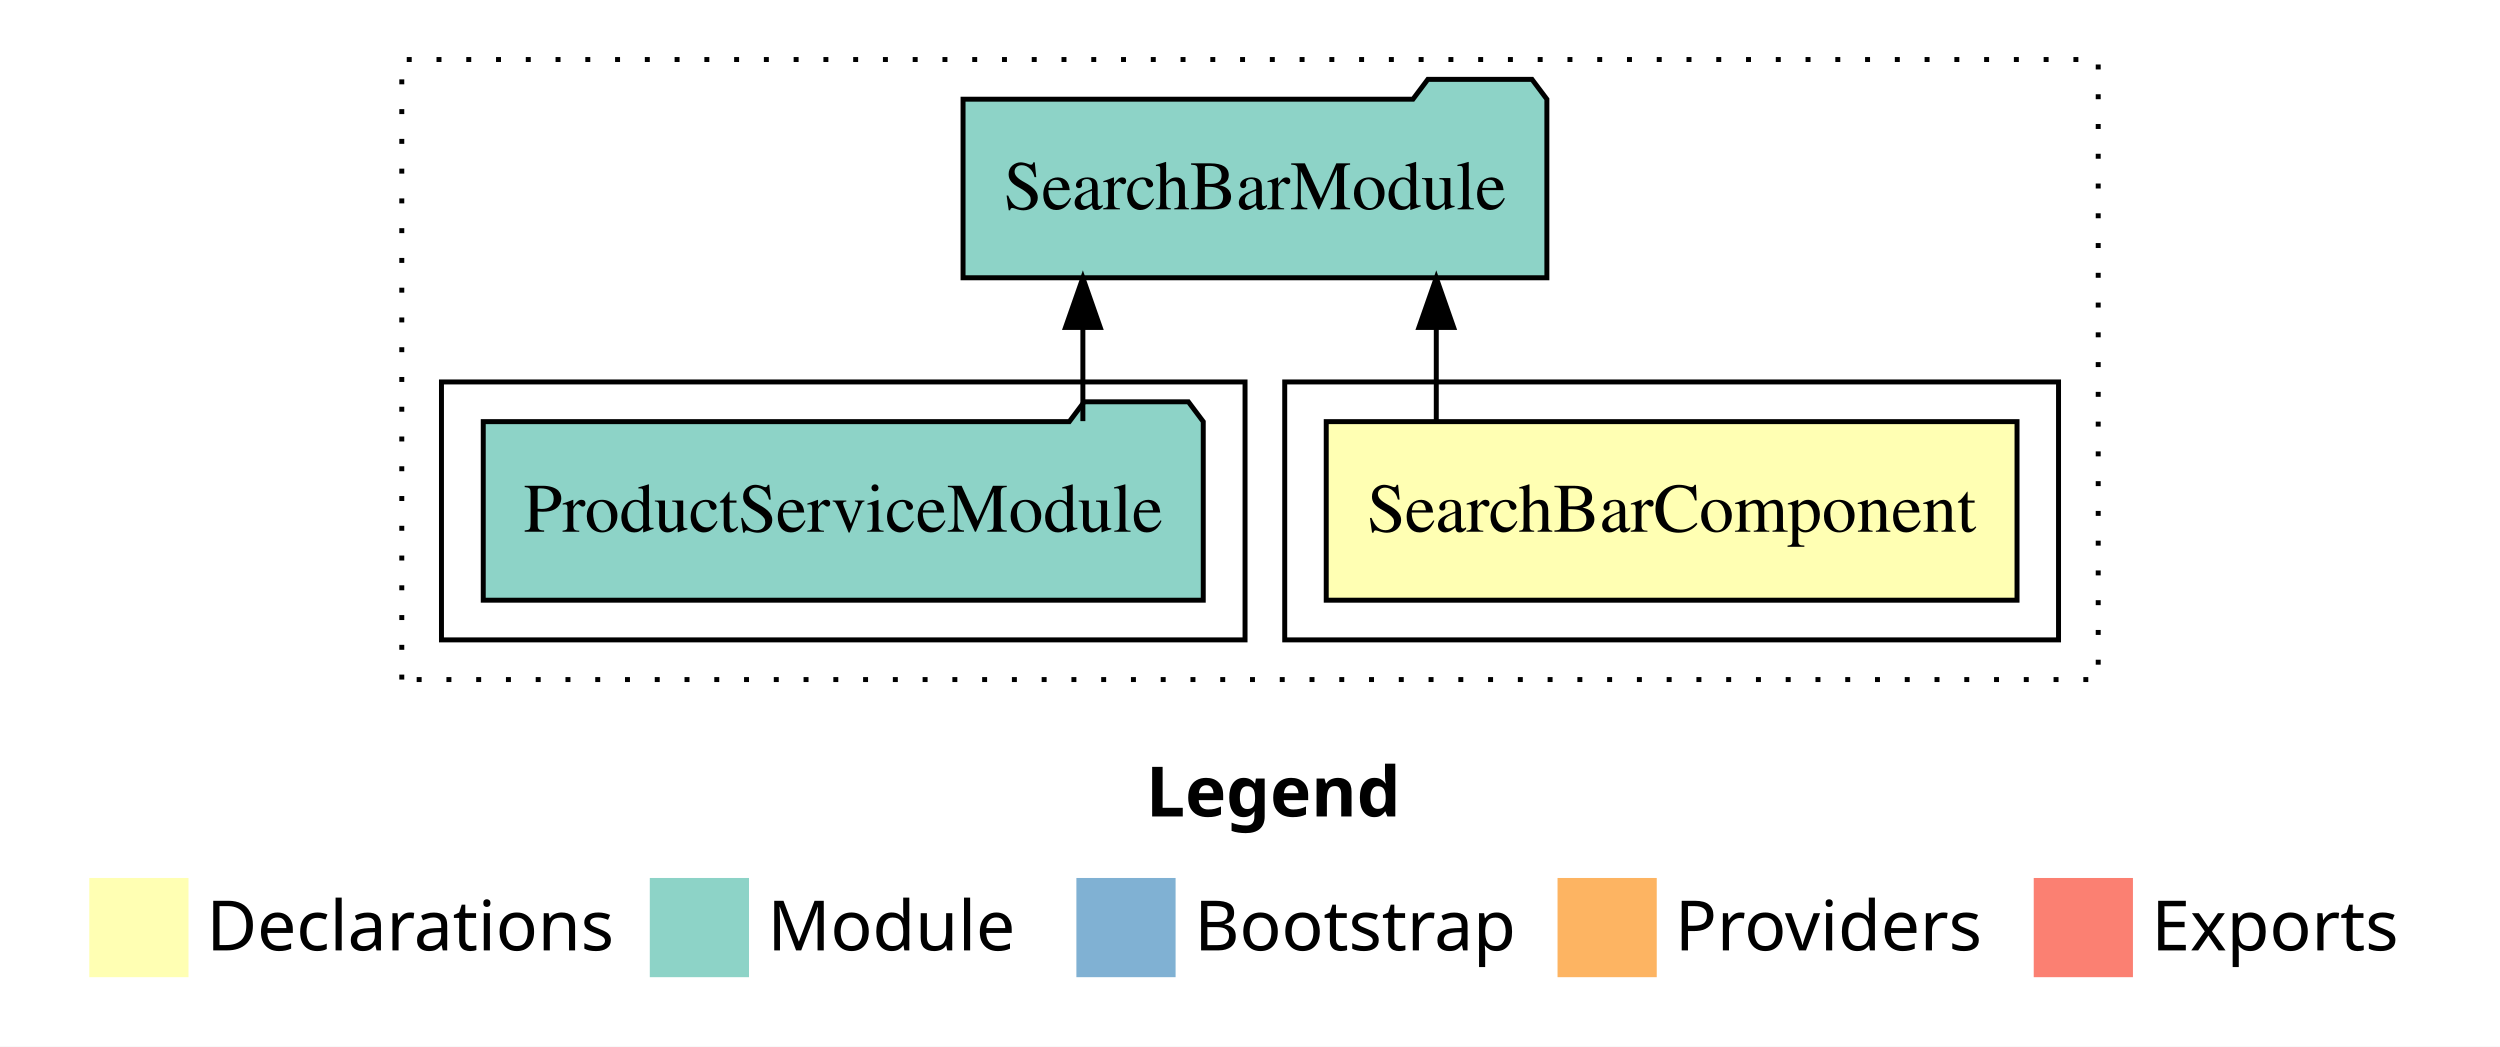
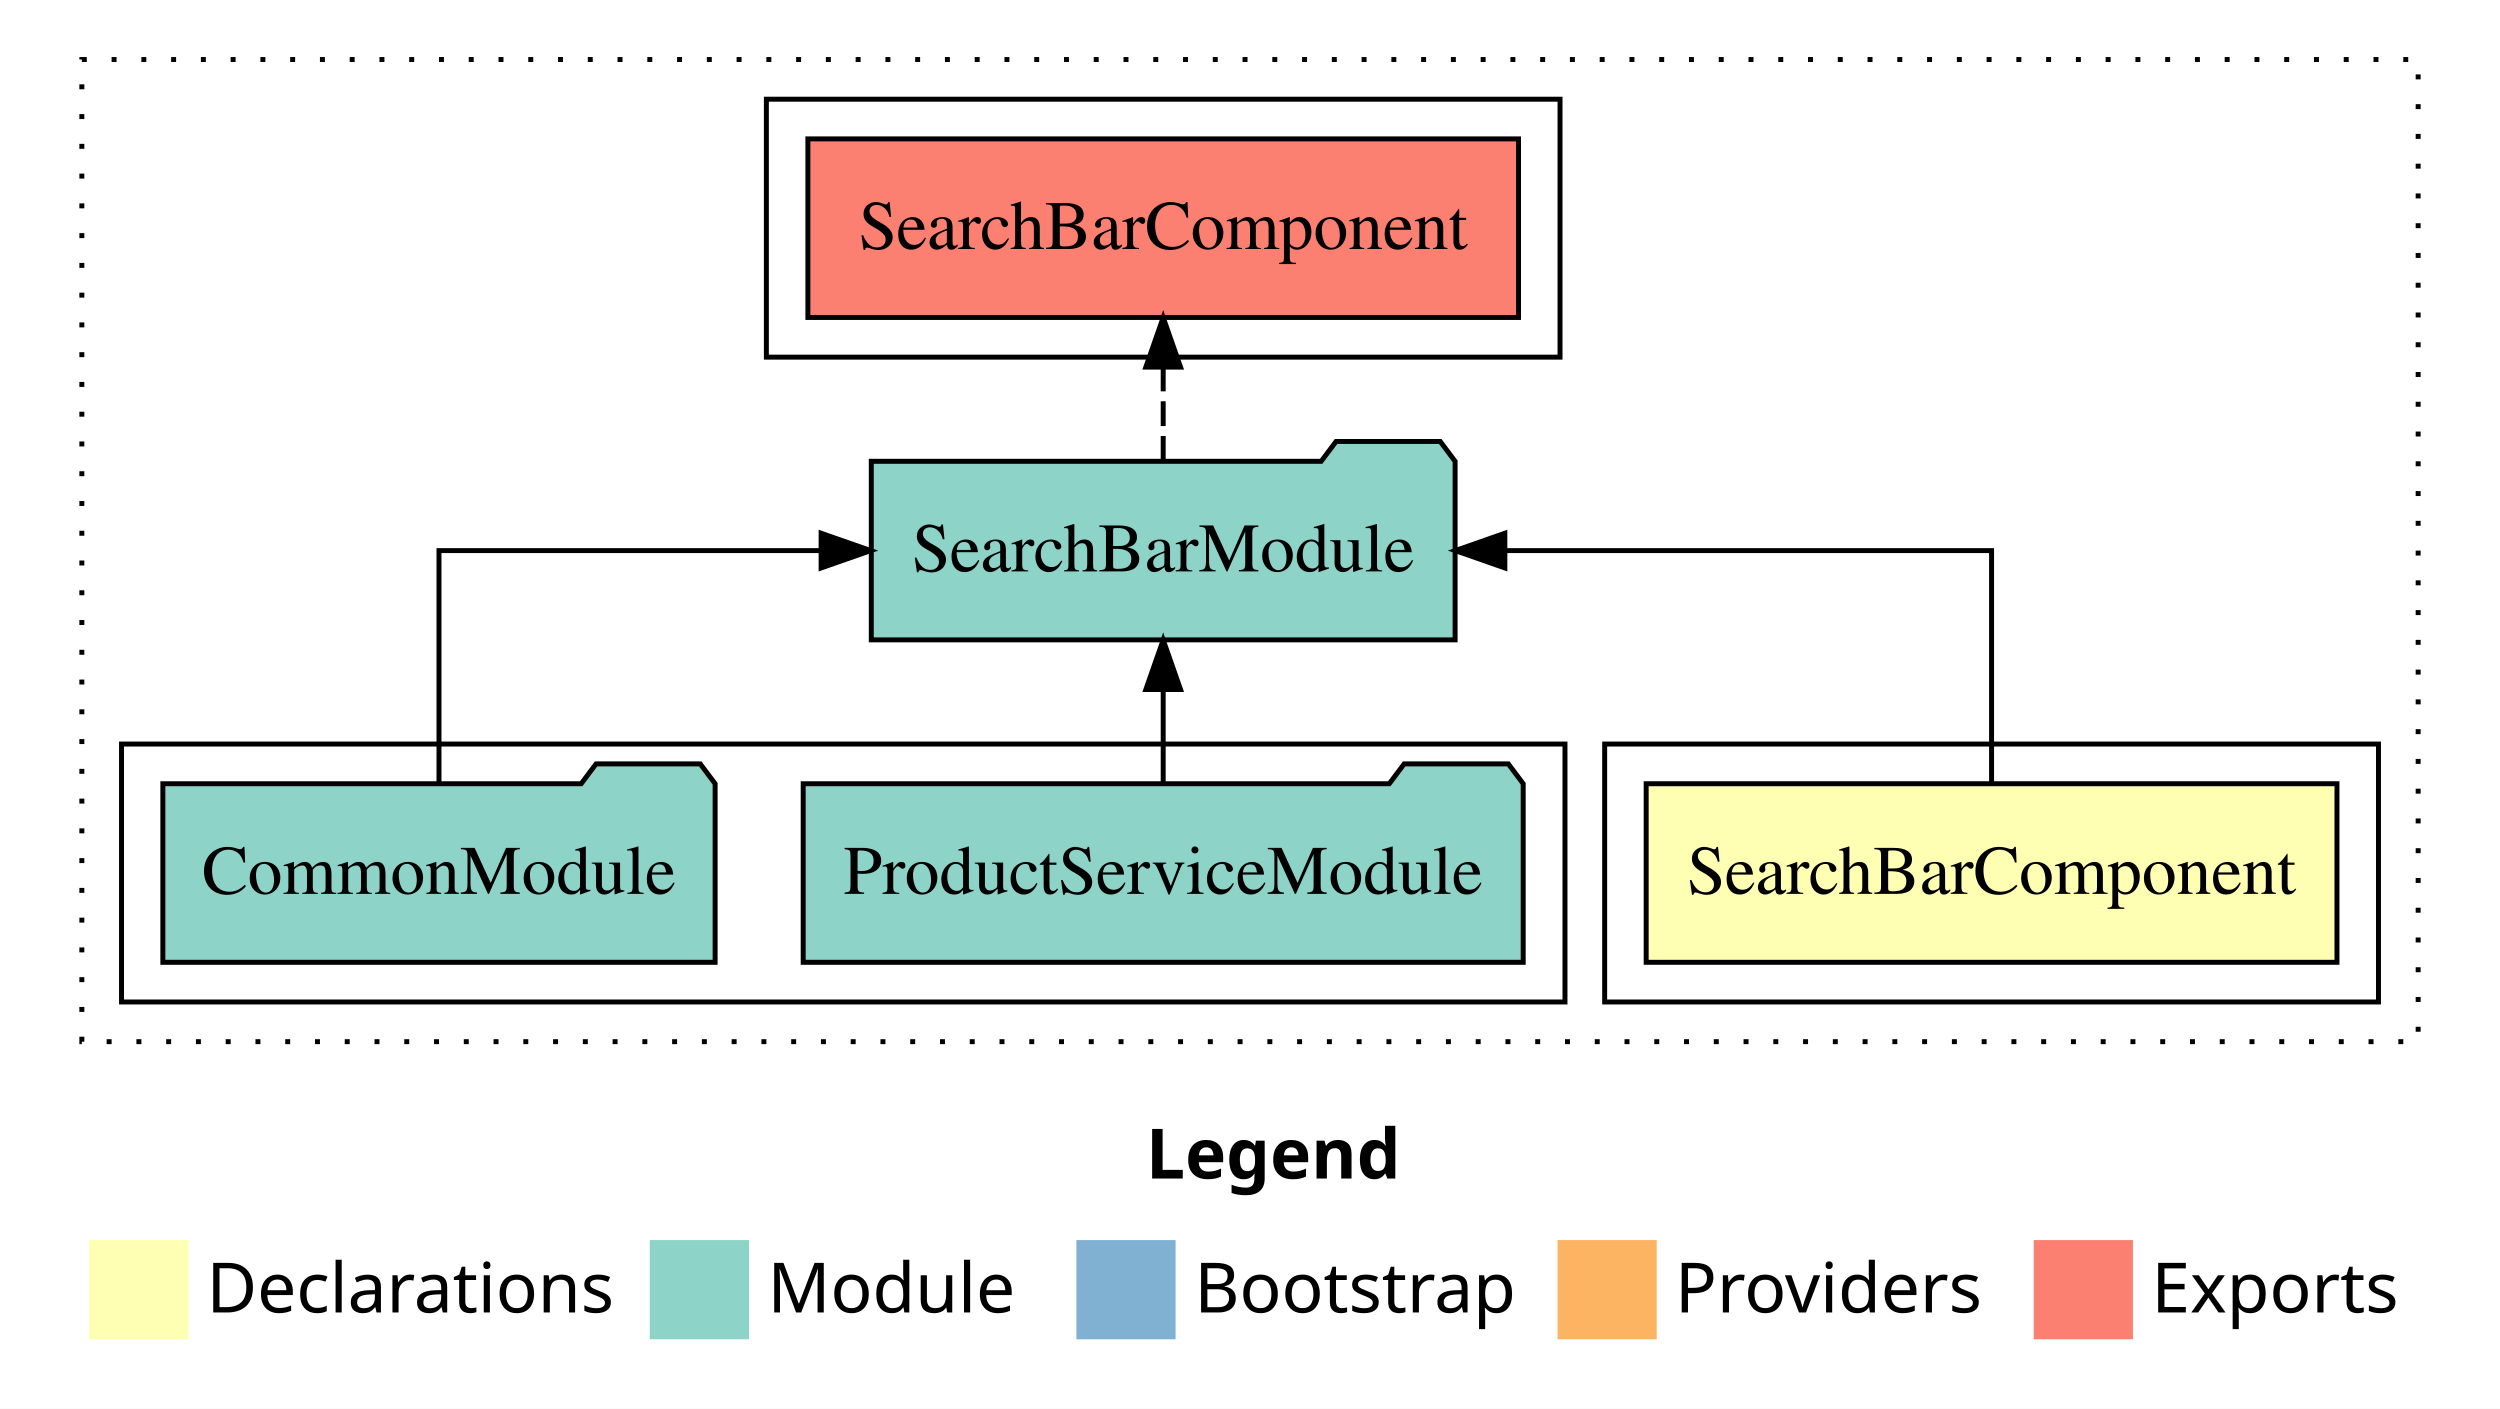
- <svg xmlns="http://www.w3.org/2000/svg" width="504pt" height="211pt" viewBox="0.00 0.00 504.00 211.00">
-   <g id="graph0" class="graph" transform="scale(1 1) rotate(0) translate(4 207)">
-     <polygon fill="#ffffff" stroke="transparent" points="-4,4 -4,-207 500,-207 500,4 -4,4" />
+ <svg xmlns="http://www.w3.org/2000/svg" width="504pt" height="284pt" viewBox="0.00 0.00 504.00 284.00">
+   <g id="graph0" class="graph" transform="scale(1 1) rotate(0) translate(4 280)">
+     <polygon fill="#ffffff" stroke="transparent" points="-4,4 -4,-280 500,-280 500,4 -4,4" />
    <text text-anchor="start" x="227.009" y="-42.4" font-family="sans-serif" font-weight="bold" font-size="14.00" fill="#000000">Legend</text>
    <polygon fill="#ffffb3" stroke="transparent" points="14,-10 14,-30 34,-30 34,-10 14,-10" />
    <text text-anchor="start" x="37.629" y="-15.4" font-family="sans-serif" font-size="14.00" fill="#000000">  Declarations</text>
    <polygon fill="#8dd3c7" stroke="transparent" points="127,-10 127,-30 147,-30 147,-10 127,-10" />
    <text text-anchor="start" x="150.725" y="-15.4" font-family="sans-serif" font-size="14.00" fill="#000000">  Module</text>
    <polygon fill="#80b1d3" stroke="transparent" points="213,-10 213,-30 233,-30 233,-10 213,-10" />
    <text text-anchor="start" x="236.781" y="-15.4" font-family="sans-serif" font-size="14.00" fill="#000000">  Bootstrap</text>
    <polygon fill="#fdb462" stroke="transparent" points="310,-10 310,-30 330,-30 330,-10 310,-10" />
    <text text-anchor="start" x="333.673" y="-15.4" font-family="sans-serif" font-size="14.00" fill="#000000">  Providers</text>
    <polygon fill="#fb8072" stroke="transparent" points="406,-10 406,-30 426,-30 426,-10 406,-10" />
    <text text-anchor="start" x="429.726" y="-15.4" font-family="sans-serif" font-size="14.00" fill="#000000">  Exports</text>
    <g id="clust1" class="cluster">
-       <polygon fill="none" stroke="#000000" stroke-dasharray="1,5" points="77,-70 77,-195 419,-195 419,-70 77,-70" />
+       <polygon fill="none" stroke="#000000" stroke-dasharray="1,5" points="12.5,-70 12.5,-268 483.5,-268 483.5,-70 12.5,-70" />
    </g>
    <g id="clust2" class="cluster">
-       <polygon fill="none" stroke="#000000" points="255,-78 255,-130 411,-130 411,-78 255,-78" />
+       <polygon fill="none" stroke="#000000" points="319.5,-78 319.5,-130 475.5,-130 475.5,-78 319.5,-78" />
    </g>
    <g id="clust4" class="cluster">
-       <polygon fill="none" stroke="#000000" points="85,-78 85,-130 247,-130 247,-78 85,-78" />
+       <polygon fill="none" stroke="#000000" points="20.5,-78 20.5,-130 311.5,-130 311.5,-78 20.5,-78" />
+     </g>
+     <g id="clust5" class="cluster">
+       <polygon fill="none" stroke="#000000" points="150.5,-208 150.5,-260 310.5,-260 310.5,-208 150.5,-208" />
    </g>
    <g id="node1" class="node">
-       <polygon fill="#ffffb3" stroke="#000000" points="402.632,-122 263.368,-122 263.368,-86 402.632,-86 402.632,-122" />
-       <text text-anchor="middle" x="333" y="-99.8" font-family="Times,serif" font-size="14.00" fill="#000000">SearchBarComponent</text>
+       <polygon fill="#ffffb3" stroke="#000000" points="467.132,-122 327.868,-122 327.868,-86 467.132,-86 467.132,-122" />
+       <text text-anchor="middle" x="397.5" y="-99.8" font-family="Times,serif" font-size="14.00" fill="#000000">SearchBarComponent</text>
    </g>
    <g id="node2" class="node">
-       <polygon fill="#8dd3c7" stroke="#000000" points="307.849,-187 304.849,-191 283.849,-191 280.849,-187 190.151,-187 190.151,-151 307.849,-151 307.849,-187" />
-       <text text-anchor="middle" x="249" y="-164.8" font-family="Times,serif" font-size="14.00" fill="#000000">SearchBarModule</text>
+       <polygon fill="#8dd3c7" stroke="#000000" points="289.349,-187 286.349,-191 265.349,-191 262.349,-187 171.651,-187 171.651,-151 289.349,-151 289.349,-187" />
+       <text text-anchor="middle" x="230.5" y="-164.8" font-family="Times,serif" font-size="14.00" fill="#000000">SearchBarModule</text>
    </g>
    <g id="edge1" class="edge">
-       <path fill="none" stroke="#000000" d="M285.554,-122.106C285.554,-122.106 285.554,-140.991 285.554,-140.991" />
-       <polygon fill="#000000" stroke="#000000" points="282.054,-140.991 285.554,-150.991 289.054,-140.991 282.054,-140.991" />
+       <path fill="none" stroke="#000000" d="M397.5,-122.106C397.5,-141.339 397.5,-169 397.5,-169 397.5,-169 299.378,-169 299.378,-169" />
+       <polygon fill="#000000" stroke="#000000" points="299.378,-165.5 289.378,-169 299.378,-172.5 299.378,-165.5" />
+     </g>
+     <g id="node5" class="node">
+       <polygon fill="#fb8072" stroke="#000000" points="302.131,-252 158.869,-252 158.869,-216 302.131,-216 302.131,-252" />
+       <text text-anchor="middle" x="230.5" y="-229.8" font-family="Times,serif" font-size="14.00" fill="#000000">SearchBarComponent </text>
+     </g>
+     <g id="edge4" class="edge">
+       <path fill="none" stroke="#000000" stroke-dasharray="5,2" d="M230.5,-187.106C230.5,-187.106 230.5,-205.991 230.5,-205.991" />
+       <polygon fill="#000000" stroke="#000000" points="227,-205.991 230.5,-215.991 234,-205.991 227,-205.991" />
    </g>
    <g id="node3" class="node">
-       <polygon fill="#8dd3c7" stroke="#000000" points="238.576,-122 235.576,-126 214.576,-126 211.576,-122 93.424,-122 93.424,-86 238.576,-86 238.576,-122" />
-       <text text-anchor="middle" x="166" y="-99.8" font-family="Times,serif" font-size="14.00" fill="#000000">ProductServiceModule</text>
+       <polygon fill="#8dd3c7" stroke="#000000" points="303.076,-122 300.076,-126 279.076,-126 276.076,-122 157.924,-122 157.924,-86 303.076,-86 303.076,-122" />
+       <text text-anchor="middle" x="230.5" y="-99.8" font-family="Times,serif" font-size="14.00" fill="#000000">ProductServiceModule</text>
    </g>
    <g id="edge2" class="edge">
-       <path fill="none" stroke="#000000" d="M214.307,-122.106C214.307,-122.106 214.307,-140.991 214.307,-140.991" />
-       <polygon fill="#000000" stroke="#000000" points="210.807,-140.991 214.307,-150.991 217.807,-140.991 210.807,-140.991" />
+       <path fill="none" stroke="#000000" d="M230.5,-122.106C230.5,-122.106 230.5,-140.991 230.5,-140.991" />
+       <polygon fill="#000000" stroke="#000000" points="227,-140.991 230.5,-150.991 234,-140.991 227,-140.991" />
+     </g>
+     <g id="node4" class="node">
+       <polygon fill="#8dd3c7" stroke="#000000" points="140.168,-122 137.168,-126 116.168,-126 113.168,-122 28.832,-122 28.832,-86 140.168,-86 140.168,-122" />
+       <text text-anchor="middle" x="84.5" y="-99.8" font-family="Times,serif" font-size="14.00" fill="#000000">CommonModule</text>
+     </g>
+     <g id="edge3" class="edge">
+       <path fill="none" stroke="#000000" d="M84.5,-122.106C84.5,-141.339 84.5,-169 84.5,-169 84.5,-169 161.537,-169 161.537,-169" />
+       <polygon fill="#000000" stroke="#000000" points="161.537,-172.5 171.537,-169 161.537,-165.5 161.537,-172.5" />
    </g>
  </g>
</svg>
